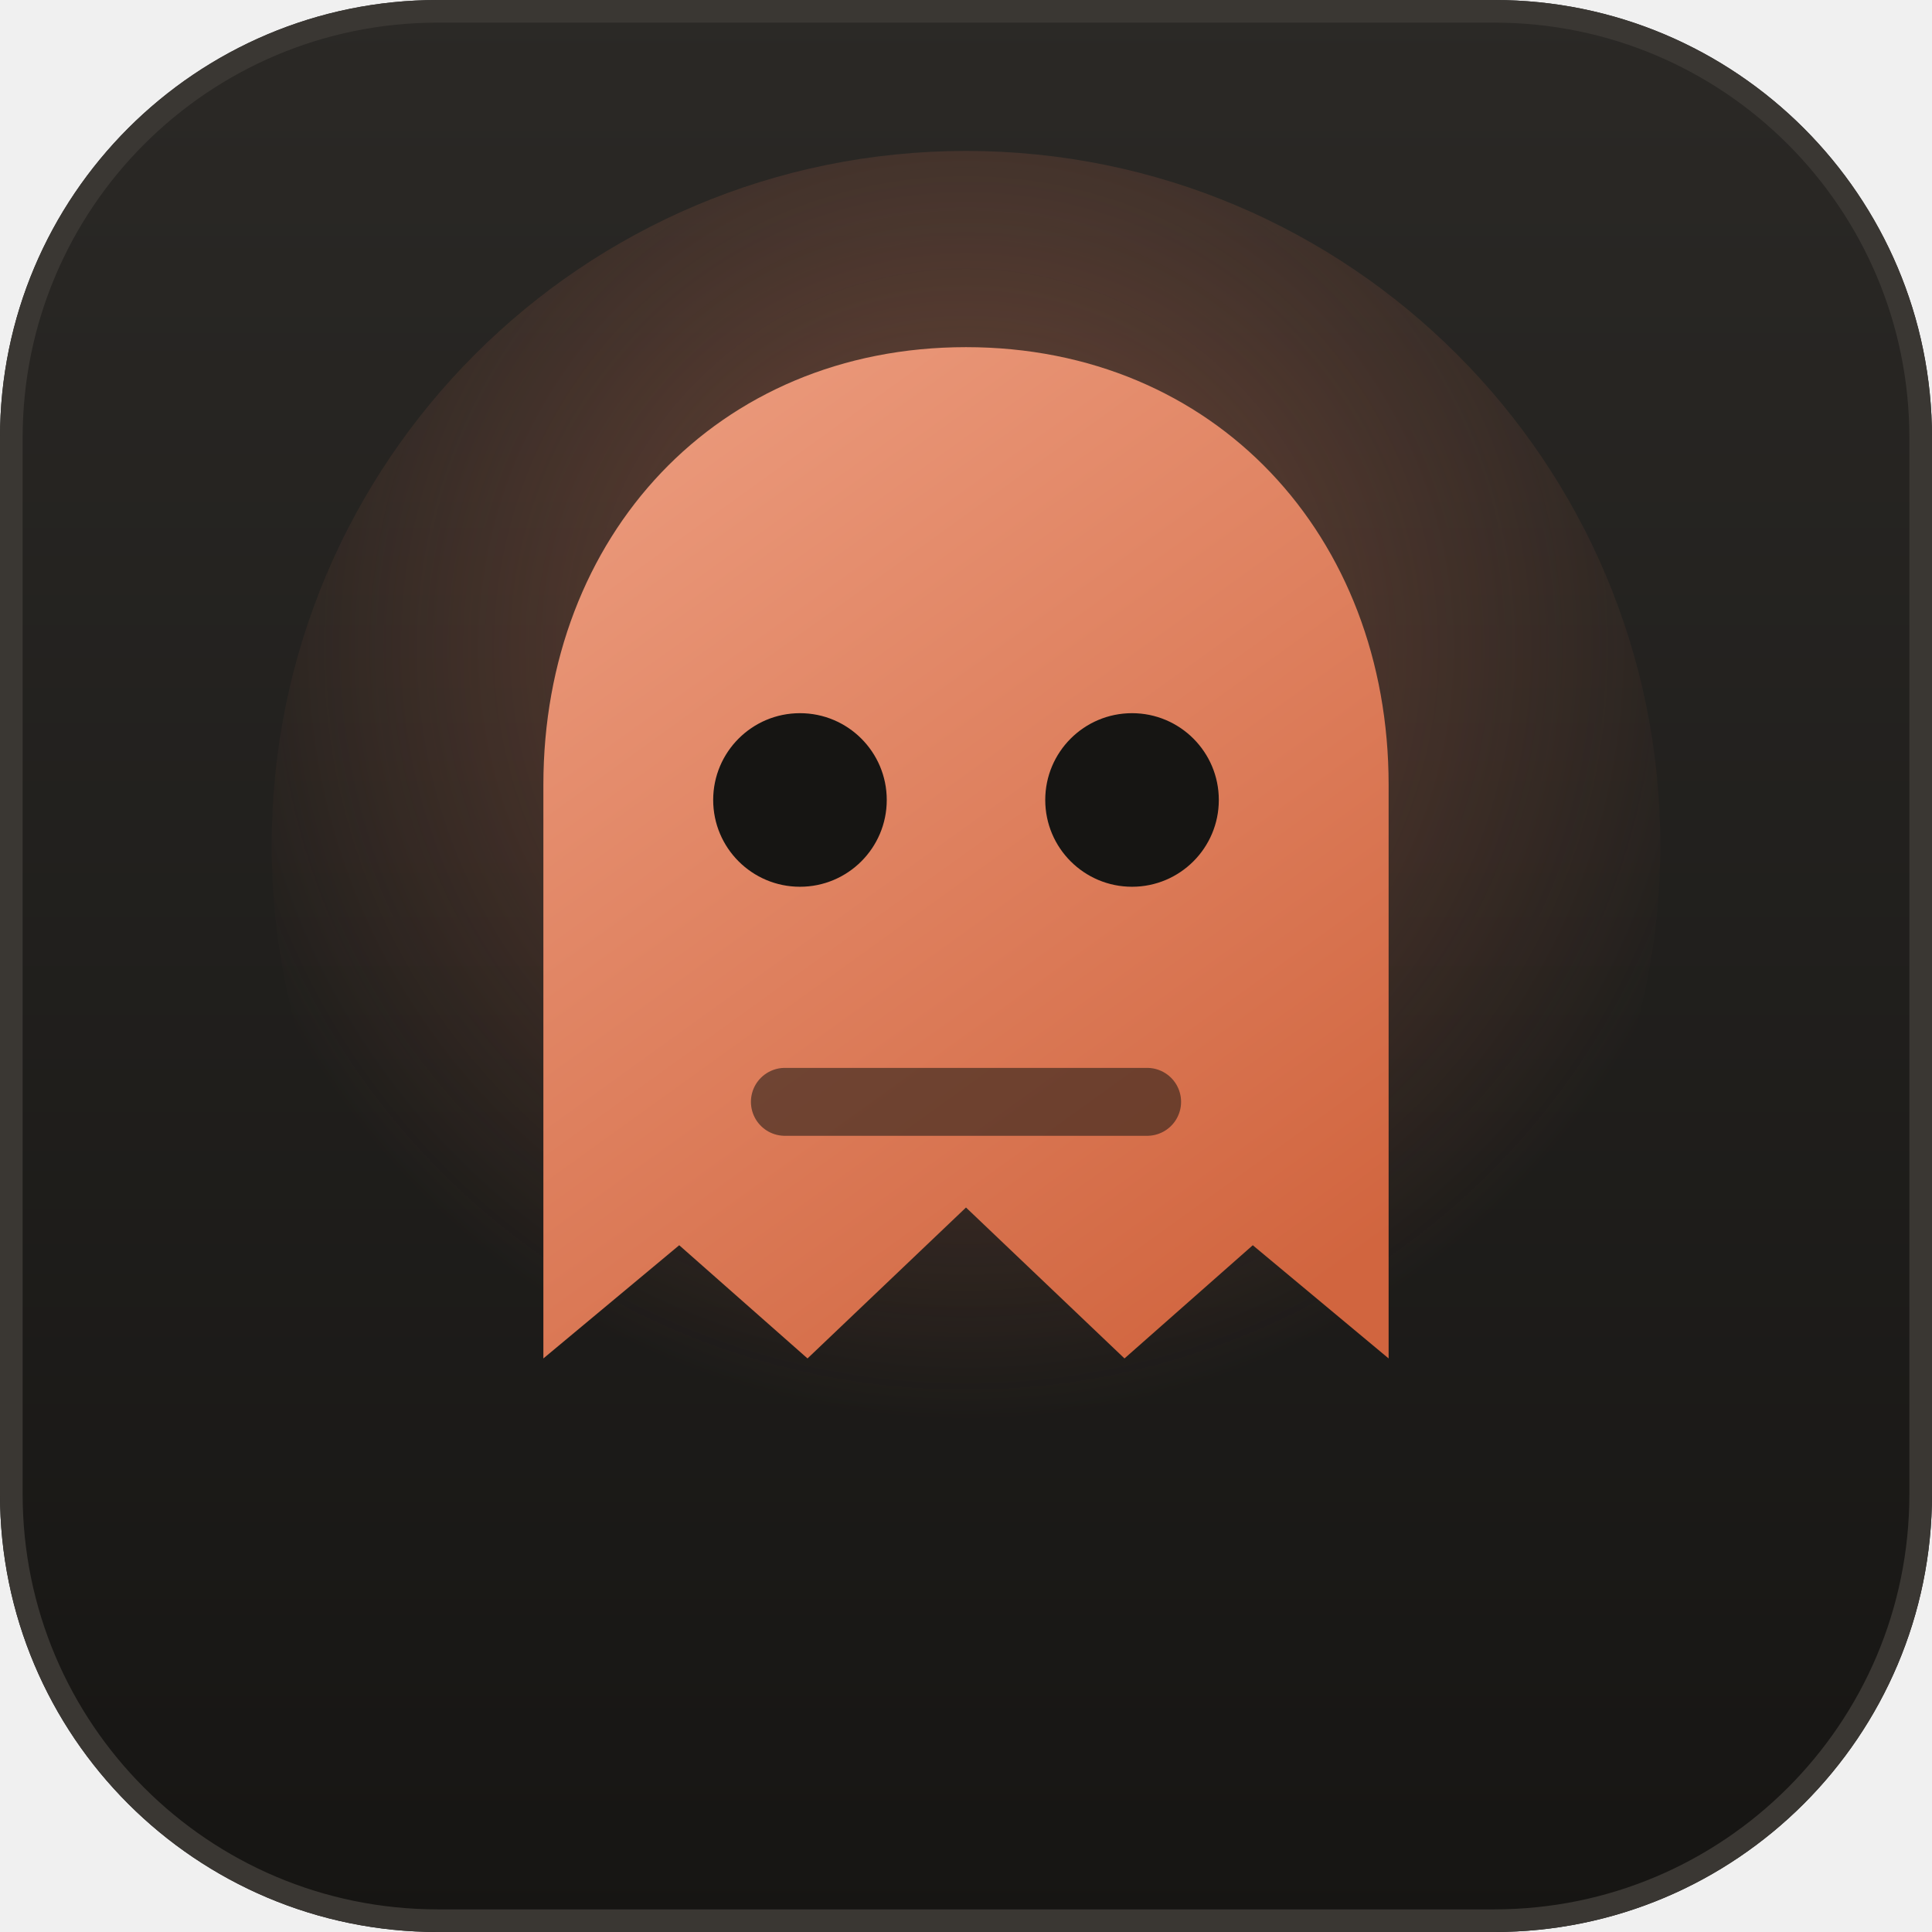
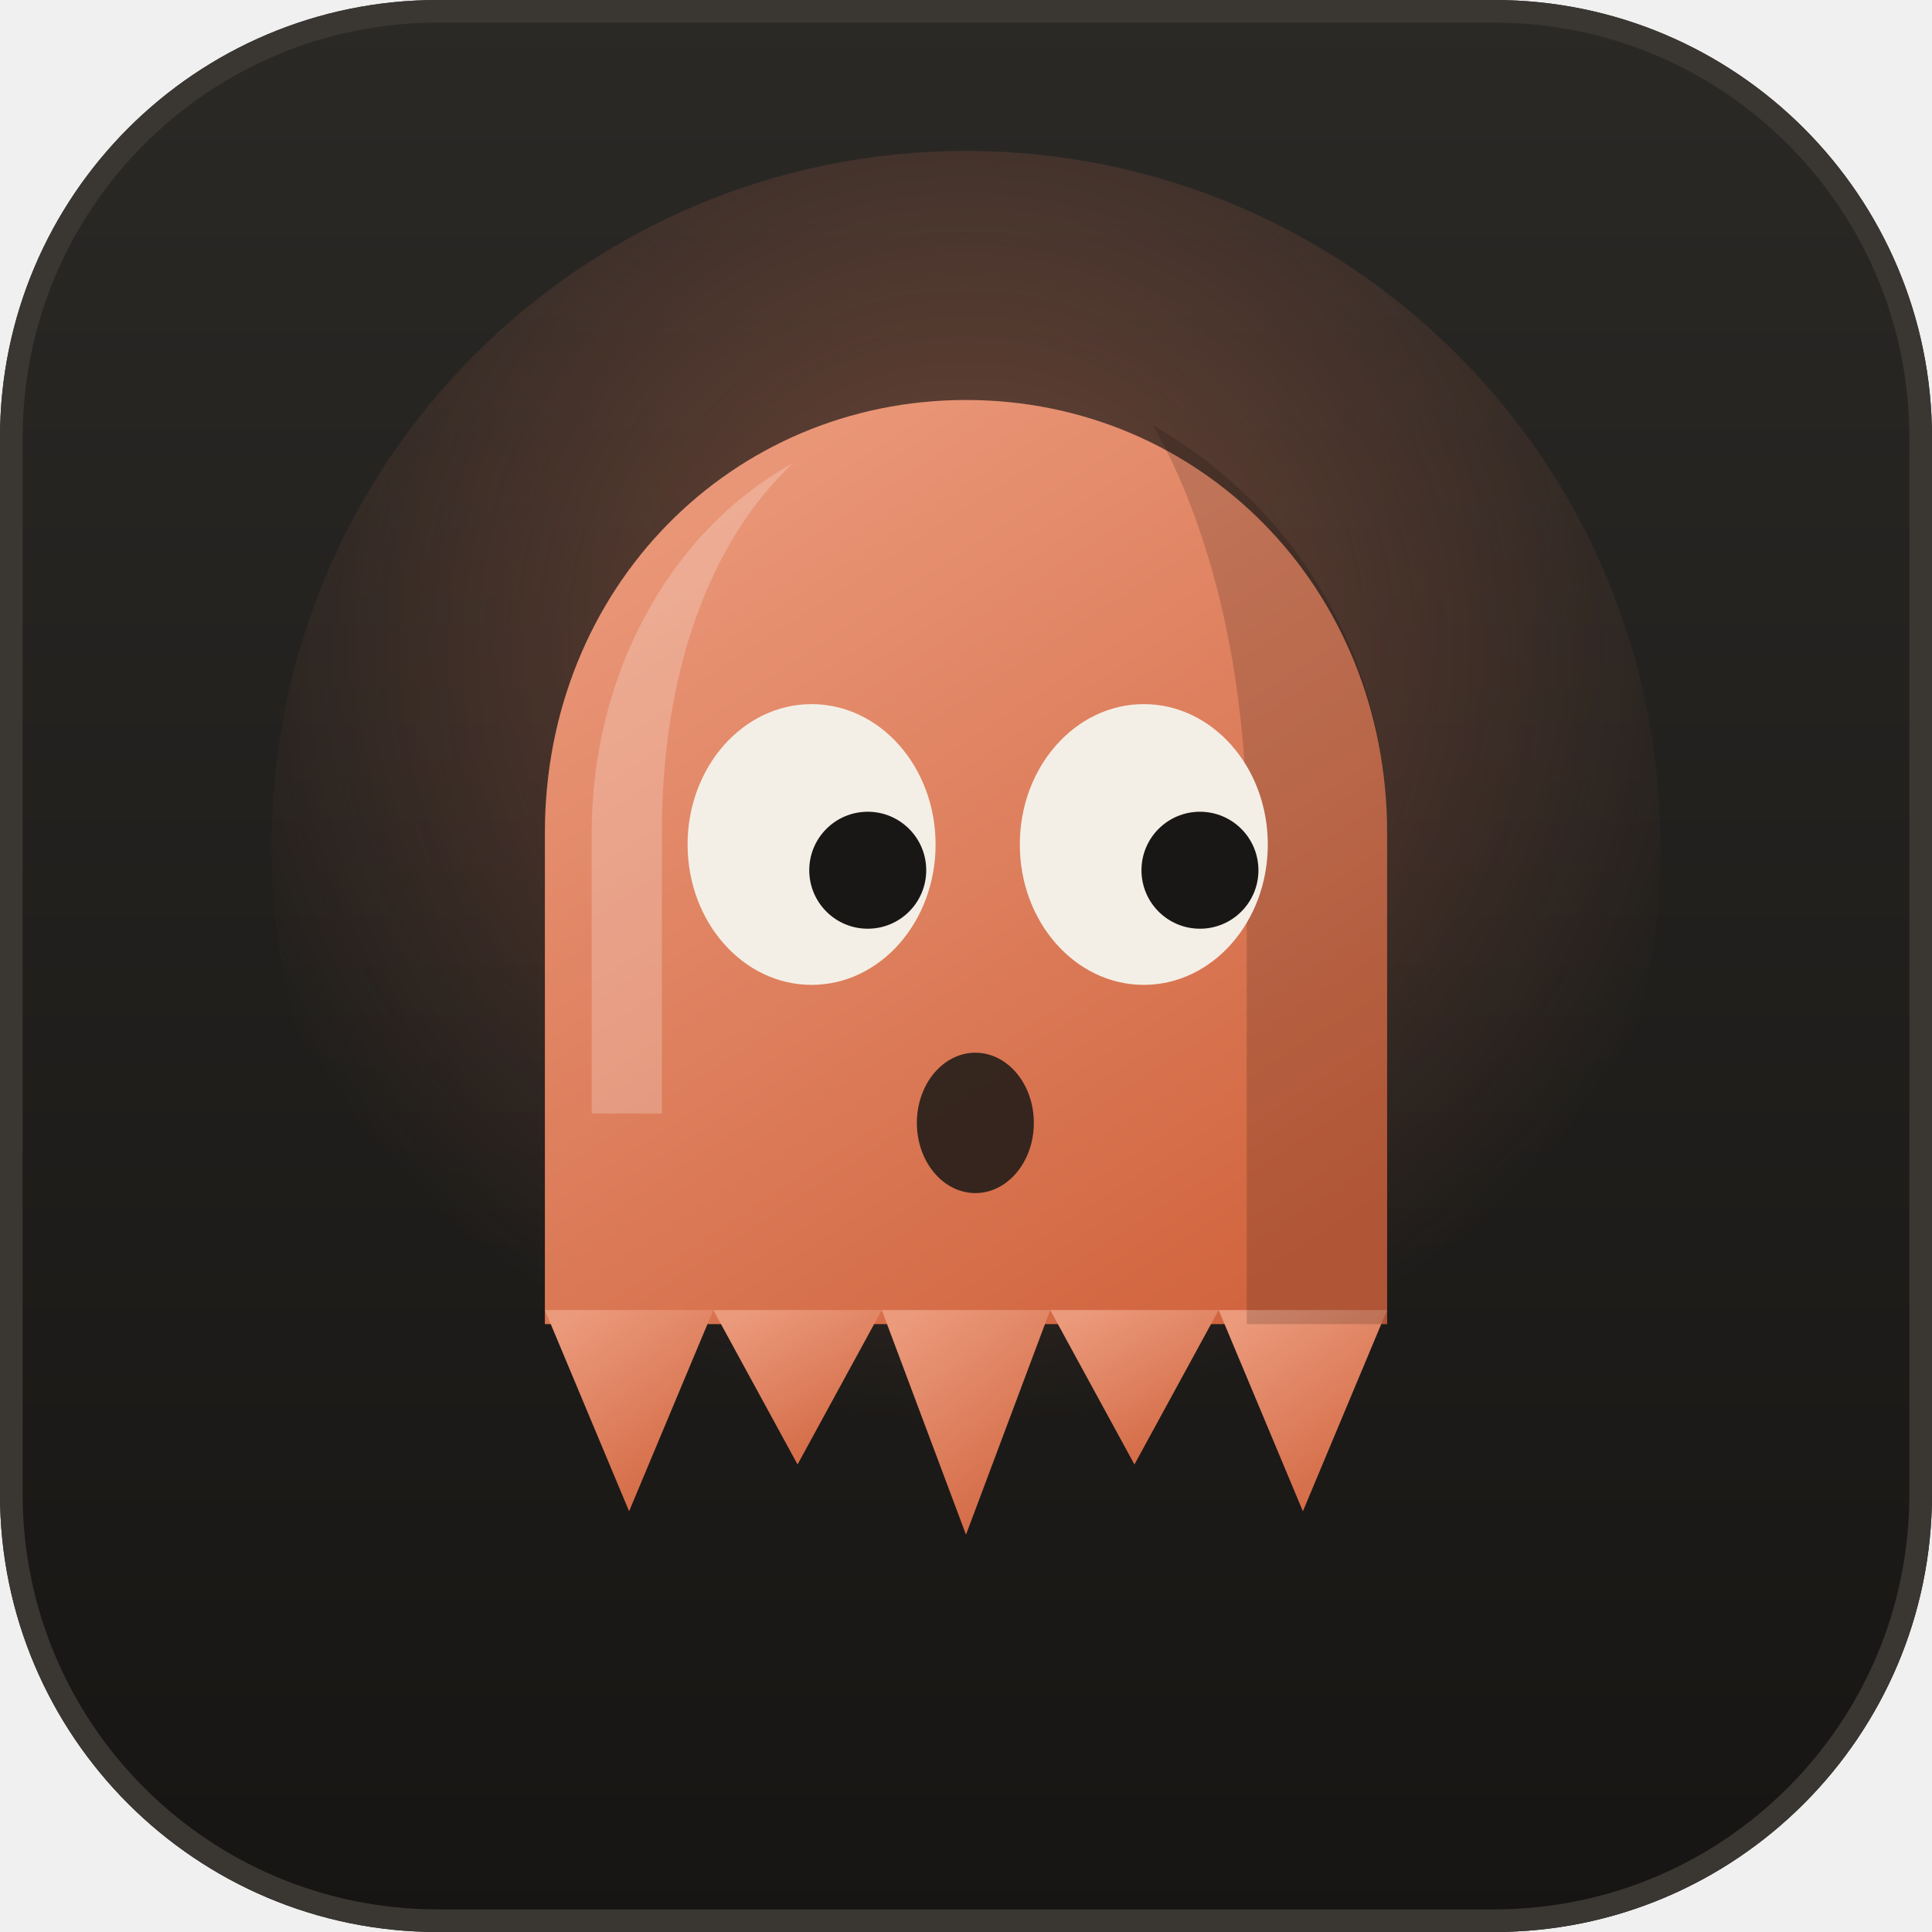
<svg xmlns="http://www.w3.org/2000/svg" viewBox="0 0 256 256" width="256" height="256" role="img" aria-label="Revenant">
  <defs>
    <linearGradient id="plate" x1="0" y1="0" x2="0" y2="1">
      <stop offset="0" stop-color="#2b2926" />
      <stop offset="1" stop-color="#161513" />
    </linearGradient>
    <linearGradient id="ghost" x1="0.2" y1="0" x2="0.8" y2="1">
      <stop offset="0" stop-color="#eb9a7c" />
      <stop offset="1" stop-color="#d1653f" />
    </linearGradient>
    <radialGradient id="halo" cx="0.5" cy="0.36" r="0.55">
      <stop offset="0" stop-color="#d97757" stop-opacity="0.42" />
      <stop offset="1" stop-color="#d97757" stop-opacity="0" />
    </radialGradient>
  </defs>
  <rect width="256" height="256" rx="58" fill="url(#plate)" />
  <rect x="1.5" y="1.5" width="253" height="253" rx="56.5" fill="none" stroke="#3a3733" stroke-width="3" />
  <circle cx="128" cy="112" r="92" fill="url(#halo)" />
-   <path d="M128 46c-33 0-56 25-56 58v76l18-15 17 15 21-20 21 20 17-15 18 15v-76c0-33-23-58-56-58Z" fill="url(#ghost)" />
-   <circle cx="106" cy="106" r="11.5" fill="#161513" />
-   <circle cx="150" cy="106" r="11.5" fill="#161513" />
-   <path d="M104 146h48" stroke="#161513" stroke-width="9" stroke-linecap="round" opacity="0.55" />
+   <g transform="translate(59.8 45.25) scale(3.1)" fill="url(#ghost)">
+     <path d="M4 42V21C4 10.5 12 2.5 22 2.5S40 10.5 40 21v21z" />
+     <path d="M4 41.4h7.2L7.6 50z" />
+     <path d="M11.2 41.4h7.2L14.8 48z" />
+     <path d="M18.4 41.4h7.2L22 51z" />
+     <path d="M25.6 41.4h7.2L29.2 48z" />
+     <path d="M32.8 41.4h7.2L36.4 50z" />
+     <path d="M30 3.6C36 7 40 13.4 40 21v21h-6V21c0-7-1.6-13.2-4-17.4z" fill="#000" opacity="0.16" />
+     <path d="M14.6 5.2C11 8.6 9 14.2 9 21v12H6V21c0-6.6 3.2-12.8 8.6-15.8z" fill="#fff" opacity="0.22" />
+     <ellipse cx="15.4" cy="21.5" rx="5.3" ry="6" fill="#f4efe6" />
+     <ellipse cx="29.6" cy="21.5" rx="5.3" ry="6" fill="#f4efe6" />
+     <circle cx="17.8" cy="22.6" r="2.5" fill="#191715" />
+     <circle cx="32" cy="22.6" r="2.5" fill="#191715" />
+     <ellipse cx="22.4" cy="33.4" rx="2.5" ry="3" fill="#191715" opacity="0.85" />
+   </g>
</svg>
